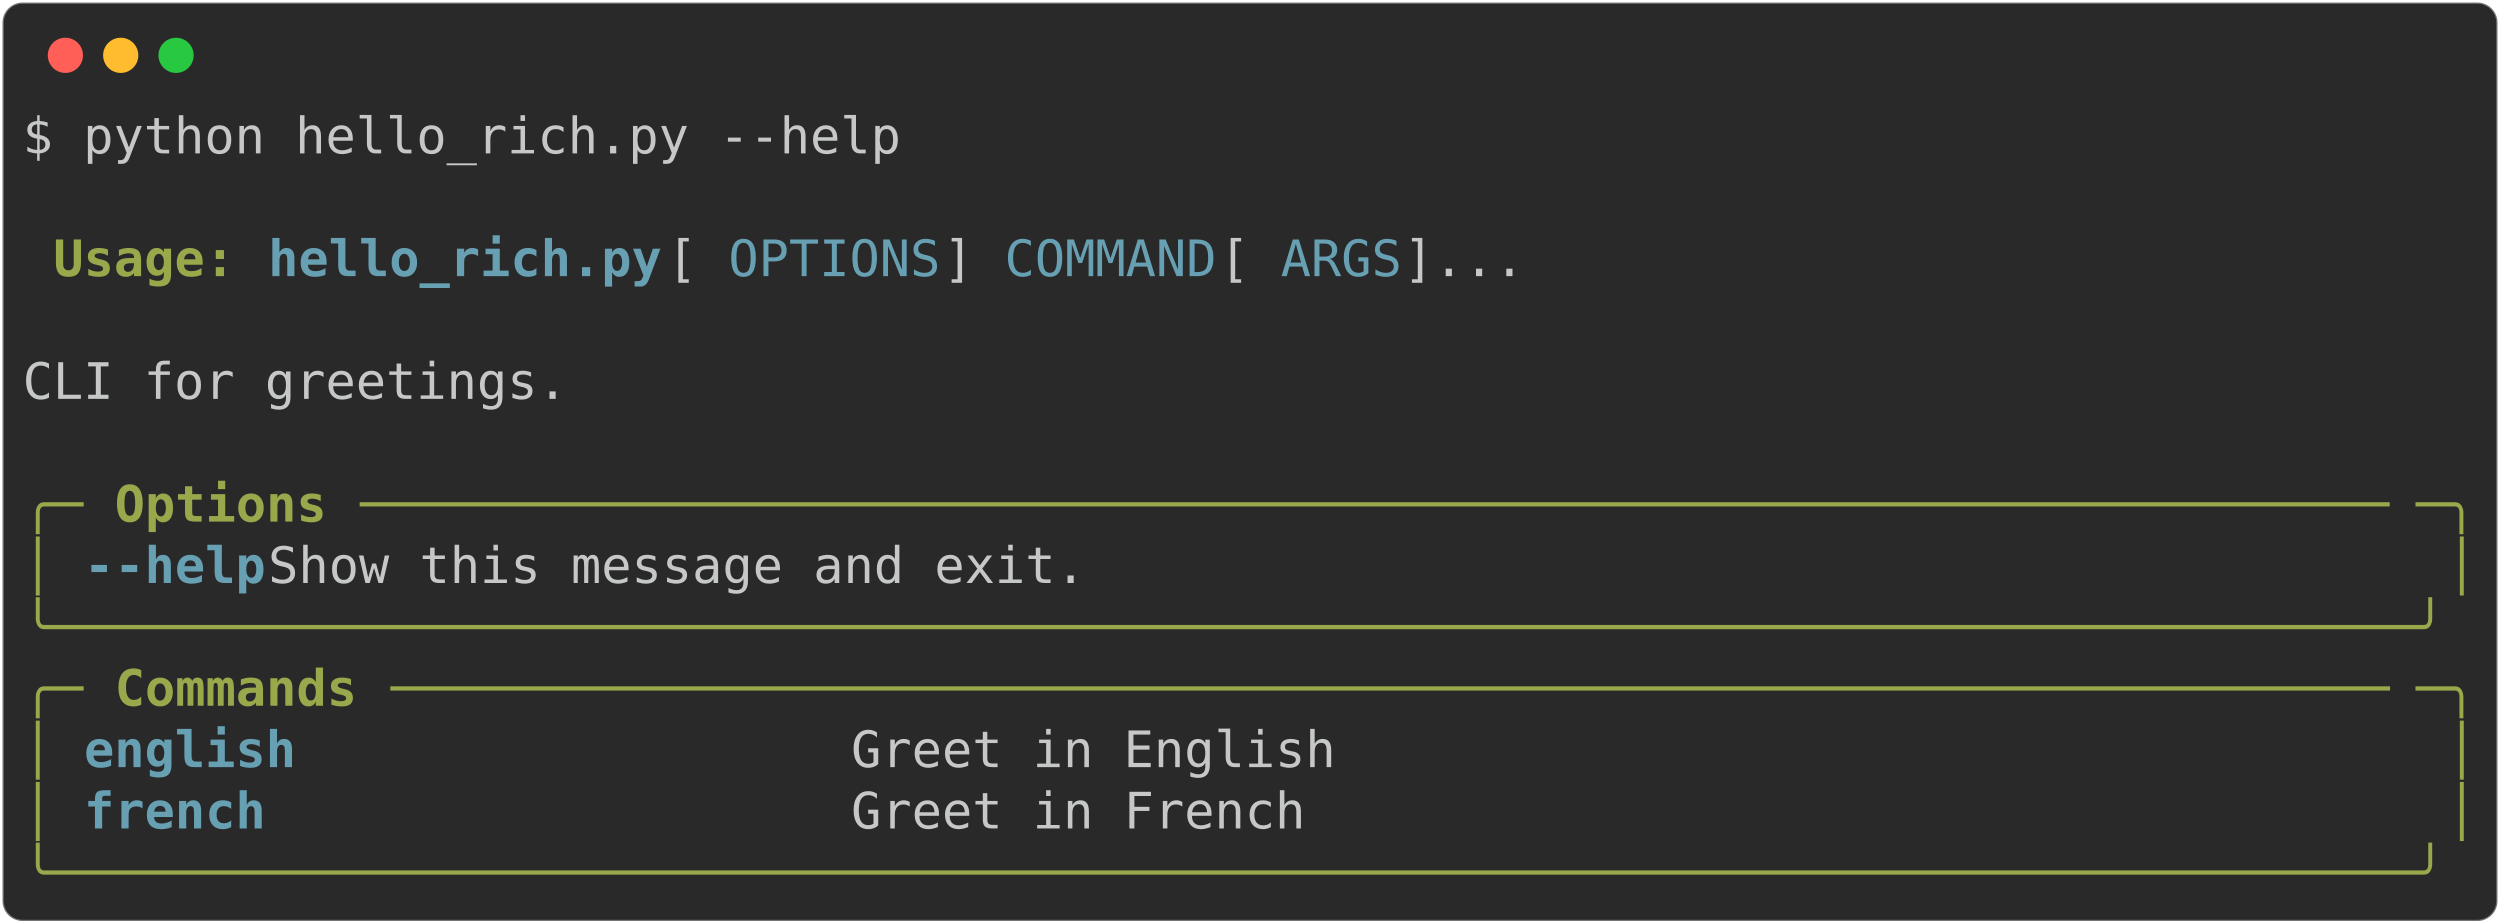
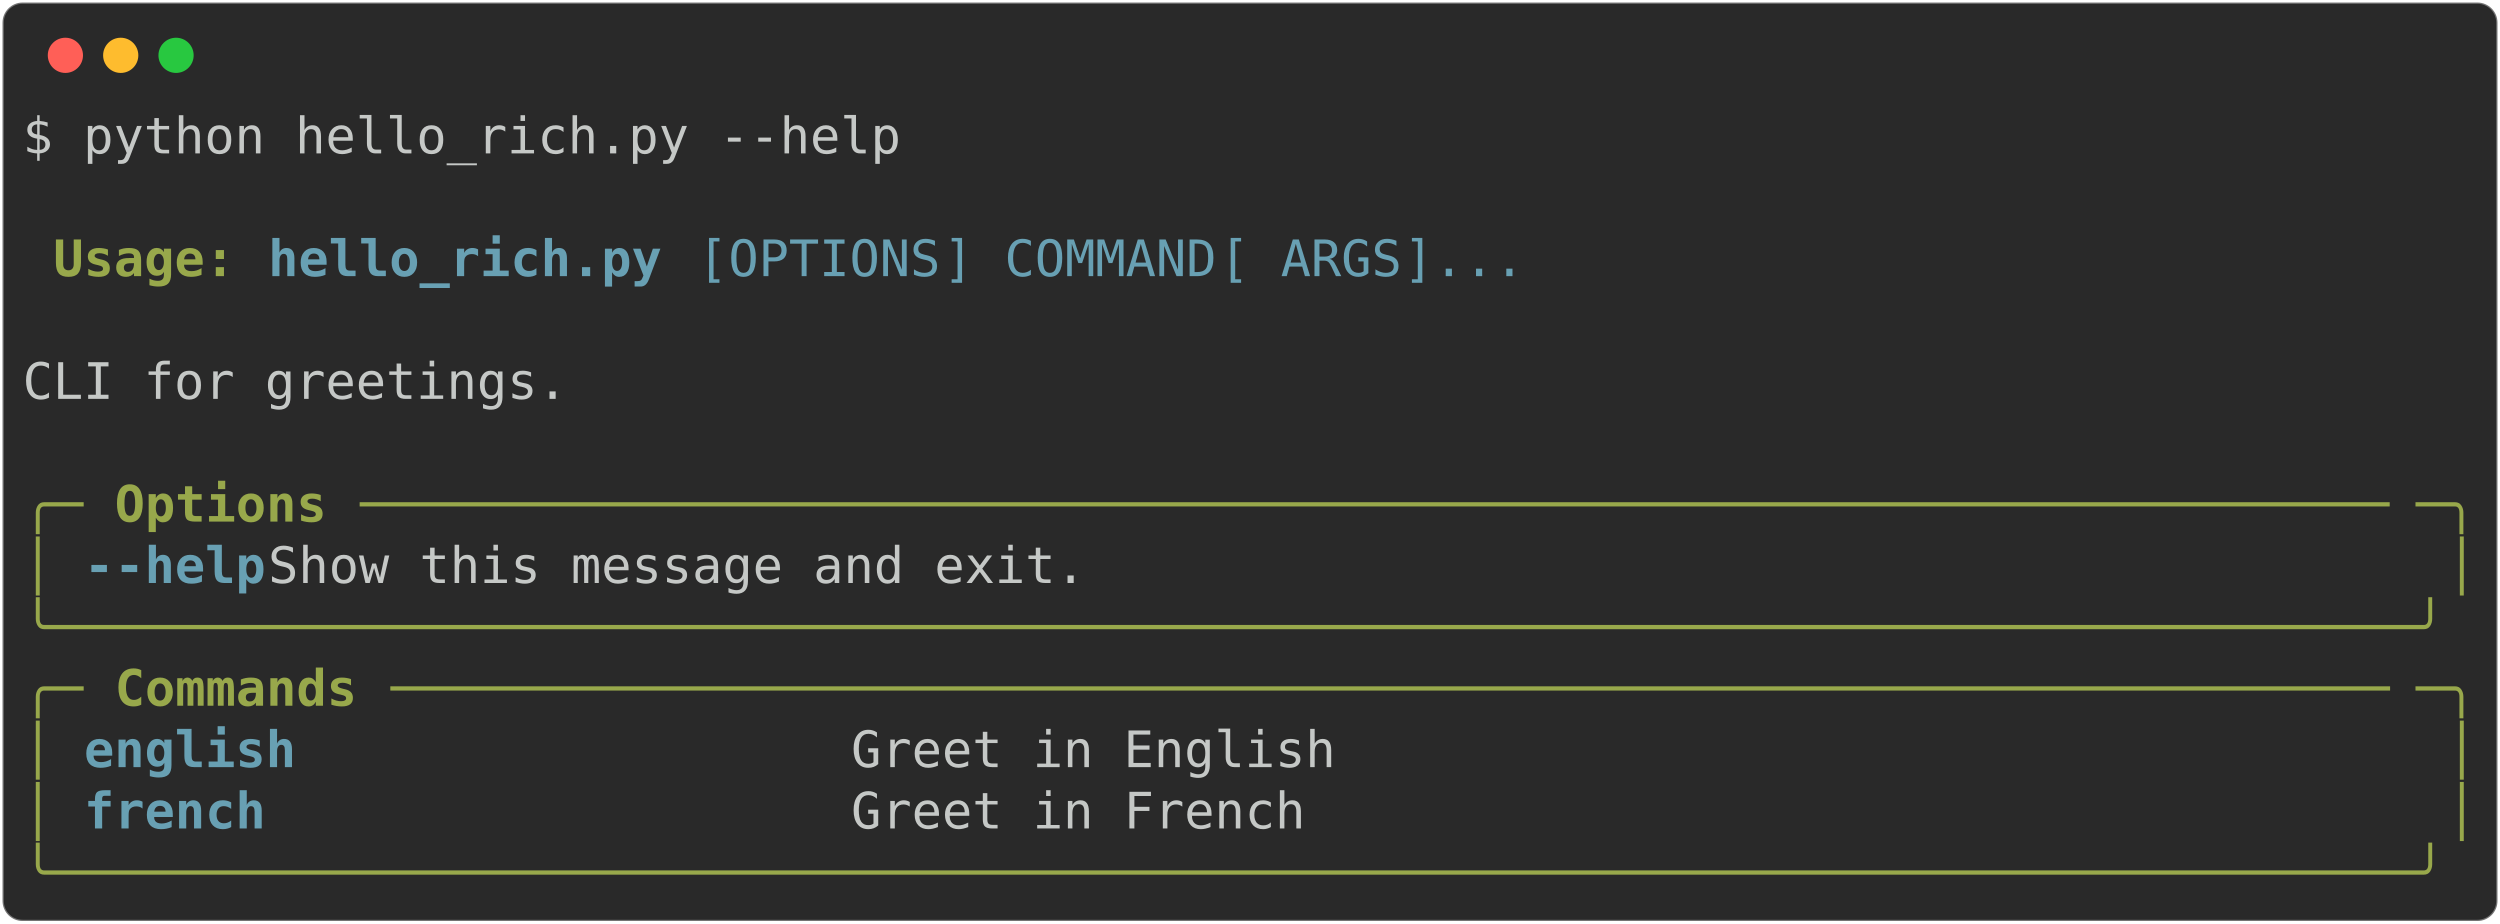
<svg xmlns="http://www.w3.org/2000/svg" class="rich-terminal" viewBox="0 0 994 367.2">
  <style>

    @font-face {
        font-family: "Fira Code";
        src: local("FiraCode-Regular"),
                url("https://cdnjs.cloudflare.com/ajax/libs/firacode/6.2.0/woff2/FiraCode-Regular.woff2") format("woff2"),
                url("https://cdnjs.cloudflare.com/ajax/libs/firacode/6.2.0/woff/FiraCode-Regular.woff") format("woff");
        font-style: normal;
        font-weight: 400;
    }
    @font-face {
        font-family: "Fira Code";
        src: local("FiraCode-Bold"),
                url("https://cdnjs.cloudflare.com/ajax/libs/firacode/6.2.0/woff2/FiraCode-Bold.woff2") format("woff2"),
                url("https://cdnjs.cloudflare.com/ajax/libs/firacode/6.2.0/woff/FiraCode-Bold.woff") format("woff");
        font-style: bold;
        font-weight: 700;
    }

-     .terminal-2752335626-matrix {
+     .terminal-867934362-matrix {
        font-family: Fira Code, monospace;
        font-size: 20px;
        line-height: 24.4px;
        font-variant-east-asian: full-width;
    }

-     .terminal-2752335626-title {
+     .terminal-867934362-title {
        font-size: 18px;
        font-weight: bold;
        font-family: arial;
    }

-     .terminal-2752335626-r1 { fill: #c5c8c6 }
- .terminal-2752335626-r2 { fill: #98a84b;font-weight: bold }
- .terminal-2752335626-r3 { fill: #68a0b3;font-weight: bold }
- .terminal-2752335626-r4 { fill: #68a0b3 }
- .terminal-2752335626-r5 { fill: #98a84b }
+     .terminal-867934362-r1 { fill: #c5c8c6 }
+ .terminal-867934362-r2 { fill: #98a84b;font-weight: bold }
+ .terminal-867934362-r3 { fill: #68a0b3;font-weight: bold }
+ .terminal-867934362-r4 { fill: #68a0b3 }
+ .terminal-867934362-r5 { fill: #98a84b }
    </style>
  <defs>
-     <clipPath id="terminal-2752335626-clip-terminal">
+     <clipPath id="terminal-867934362-clip-terminal">
      <rect x="0" y="0" width="975.0" height="316.2" />
    </clipPath>
-     <clipPath id="terminal-2752335626-line-0">
+     <clipPath id="terminal-867934362-line-0">
      <rect x="0" y="1.5" width="976" height="24.65" />
    </clipPath>
-     <clipPath id="terminal-2752335626-line-1">
+     <clipPath id="terminal-867934362-line-1">
      <rect x="0" y="25.9" width="976" height="24.65" />
    </clipPath>
-     <clipPath id="terminal-2752335626-line-2">
+     <clipPath id="terminal-867934362-line-2">
      <rect x="0" y="50.3" width="976" height="24.65" />
    </clipPath>
-     <clipPath id="terminal-2752335626-line-3">
+     <clipPath id="terminal-867934362-line-3">
      <rect x="0" y="74.7" width="976" height="24.65" />
    </clipPath>
-     <clipPath id="terminal-2752335626-line-4">
+     <clipPath id="terminal-867934362-line-4">
      <rect x="0" y="99.1" width="976" height="24.65" />
    </clipPath>
-     <clipPath id="terminal-2752335626-line-5">
+     <clipPath id="terminal-867934362-line-5">
      <rect x="0" y="123.5" width="976" height="24.65" />
    </clipPath>
-     <clipPath id="terminal-2752335626-line-6">
+     <clipPath id="terminal-867934362-line-6">
      <rect x="0" y="147.9" width="976" height="24.65" />
    </clipPath>
-     <clipPath id="terminal-2752335626-line-7">
+     <clipPath id="terminal-867934362-line-7">
      <rect x="0" y="172.3" width="976" height="24.65" />
    </clipPath>
-     <clipPath id="terminal-2752335626-line-8">
+     <clipPath id="terminal-867934362-line-8">
      <rect x="0" y="196.7" width="976" height="24.65" />
    </clipPath>
-     <clipPath id="terminal-2752335626-line-9">
+     <clipPath id="terminal-867934362-line-9">
      <rect x="0" y="221.1" width="976" height="24.65" />
    </clipPath>
-     <clipPath id="terminal-2752335626-line-10">
+     <clipPath id="terminal-867934362-line-10">
      <rect x="0" y="245.5" width="976" height="24.65" />
    </clipPath>
-     <clipPath id="terminal-2752335626-line-11">
+     <clipPath id="terminal-867934362-line-11">
      <rect x="0" y="269.9" width="976" height="24.65" />
    </clipPath>
  </defs>
  <rect fill="#292929" stroke="rgba(255,255,255,0.35)" stroke-width="1" x="1" y="1" width="992" height="365.2" rx="8" />
  <g transform="translate(26,22)">
    <circle cx="0" cy="0" r="7" fill="#ff5f57" />
    <circle cx="22" cy="0" r="7" fill="#febc2e" />
    <circle cx="44" cy="0" r="7" fill="#28c840" />
  </g>
-   <g transform="translate(9, 41)" clip-path="url(#terminal-2752335626-clip-terminal)">
-     <g class="terminal-2752335626-matrix">
-       <text class="terminal-2752335626-r1" x="0" y="20" textLength="353.8" clip-path="url(#terminal-2752335626-line-0)">$ python hello_rich.py --help</text>
-       <text class="terminal-2752335626-r1" x="976" y="20" textLength="12.2" clip-path="url(#terminal-2752335626-line-0)">
+   <g transform="translate(9, 41)" clip-path="url(#terminal-867934362-clip-terminal)">
+     <g class="terminal-867934362-matrix">
+       <text class="terminal-867934362-r1" x="0" y="20" textLength="353.8" clip-path="url(#terminal-867934362-line-0)">$ python hello_rich.py --help</text>
+       <text class="terminal-867934362-r1" x="976" y="20" textLength="12.2" clip-path="url(#terminal-867934362-line-0)">
</text>
-       <text class="terminal-2752335626-r1" x="976" y="44.4" textLength="12.2" clip-path="url(#terminal-2752335626-line-1)">
+       <text class="terminal-867934362-r1" x="976" y="44.4" textLength="12.2" clip-path="url(#terminal-867934362-line-1)">
</text>
-       <text class="terminal-2752335626-r2" x="12.2" y="68.8" textLength="73.2" clip-path="url(#terminal-2752335626-line-2)">Usage:</text>
-       <text class="terminal-2752335626-r3" x="97.6" y="68.8" textLength="158.6" clip-path="url(#terminal-2752335626-line-2)">hello_rich.py</text>
-       <text class="terminal-2752335626-r1" x="256.2" y="68.8" textLength="24.4" clip-path="url(#terminal-2752335626-line-2)"> [</text>
-       <text class="terminal-2752335626-r4" x="280.6" y="68.8" textLength="85.4" clip-path="url(#terminal-2752335626-line-2)">OPTIONS</text>
-       <text class="terminal-2752335626-r1" x="366" y="68.8" textLength="24.4" clip-path="url(#terminal-2752335626-line-2)">] </text>
-       <text class="terminal-2752335626-r4" x="390.4" y="68.8" textLength="85.4" clip-path="url(#terminal-2752335626-line-2)">COMMAND</text>
-       <text class="terminal-2752335626-r1" x="475.8" y="68.8" textLength="24.4" clip-path="url(#terminal-2752335626-line-2)"> [</text>
-       <text class="terminal-2752335626-r4" x="500.2" y="68.8" textLength="48.8" clip-path="url(#terminal-2752335626-line-2)">ARGS</text>
-       <text class="terminal-2752335626-r1" x="549" y="68.8" textLength="427" clip-path="url(#terminal-2752335626-line-2)">]...                               </text>
-       <text class="terminal-2752335626-r1" x="976" y="68.8" textLength="12.2" clip-path="url(#terminal-2752335626-line-2)">
+       <text class="terminal-867934362-r2" x="12.2" y="68.8" textLength="73.2" clip-path="url(#terminal-867934362-line-2)">Usage:</text>
+       <text class="terminal-867934362-r3" x="97.6" y="68.8" textLength="158.6" clip-path="url(#terminal-867934362-line-2)">hello_rich.py</text>
+       <text class="terminal-867934362-r4" x="268.4" y="68.8" textLength="12.2" clip-path="url(#terminal-867934362-line-2)">[</text>
+       <text class="terminal-867934362-r4" x="280.6" y="68.8" textLength="85.4" clip-path="url(#terminal-867934362-line-2)">OPTIONS</text>
+       <text class="terminal-867934362-r4" x="366" y="68.8" textLength="24.4" clip-path="url(#terminal-867934362-line-2)">] </text>
+       <text class="terminal-867934362-r4" x="390.4" y="68.8" textLength="85.4" clip-path="url(#terminal-867934362-line-2)">COMMAND</text>
+       <text class="terminal-867934362-r4" x="475.8" y="68.8" textLength="24.4" clip-path="url(#terminal-867934362-line-2)"> [</text>
+       <text class="terminal-867934362-r4" x="500.2" y="68.8" textLength="48.8" clip-path="url(#terminal-867934362-line-2)">ARGS</text>
+       <text class="terminal-867934362-r4" x="549" y="68.8" textLength="48.8" clip-path="url(#terminal-867934362-line-2)">]...</text>
+       <text class="terminal-867934362-r1" x="976" y="68.8" textLength="12.2" clip-path="url(#terminal-867934362-line-2)">
</text>
-       <text class="terminal-2752335626-r1" x="976" y="93.2" textLength="12.2" clip-path="url(#terminal-2752335626-line-3)">
+       <text class="terminal-867934362-r1" x="976" y="93.2" textLength="12.2" clip-path="url(#terminal-867934362-line-3)">
</text>
-       <text class="terminal-2752335626-r1" x="0" y="117.6" textLength="976" clip-path="url(#terminal-2752335626-line-4)"> CLI for greetings.                                                             </text>
-       <text class="terminal-2752335626-r1" x="976" y="117.6" textLength="12.2" clip-path="url(#terminal-2752335626-line-4)">
+       <text class="terminal-867934362-r1" x="0" y="117.6" textLength="976" clip-path="url(#terminal-867934362-line-4)"> CLI for greetings.                                                             </text>
+       <text class="terminal-867934362-r1" x="976" y="117.6" textLength="12.2" clip-path="url(#terminal-867934362-line-4)">
</text>
-       <text class="terminal-2752335626-r1" x="976" y="142" textLength="12.2" clip-path="url(#terminal-2752335626-line-5)">
+       <text class="terminal-867934362-r1" x="976" y="142" textLength="12.2" clip-path="url(#terminal-867934362-line-5)">
</text>
-       <text class="terminal-2752335626-r5" x="0" y="166.4" textLength="24.4" clip-path="url(#terminal-2752335626-line-6)">╭─</text>
-       <text class="terminal-2752335626-r2" x="36.6" y="166.4" textLength="85.4" clip-path="url(#terminal-2752335626-line-6)">Options</text>
-       <text class="terminal-2752335626-r5" x="134.2" y="166.4" textLength="817.4" clip-path="url(#terminal-2752335626-line-6)">───────────────────────────────────────────────────────────────────</text>
-       <text class="terminal-2752335626-r5" x="951.6" y="166.4" textLength="24.4" clip-path="url(#terminal-2752335626-line-6)">─╮</text>
-       <text class="terminal-2752335626-r1" x="976" y="166.4" textLength="12.2" clip-path="url(#terminal-2752335626-line-6)">
+       <text class="terminal-867934362-r5" x="0" y="166.4" textLength="24.4" clip-path="url(#terminal-867934362-line-6)">╭─</text>
+       <text class="terminal-867934362-r2" x="36.6" y="166.4" textLength="85.4" clip-path="url(#terminal-867934362-line-6)">Options</text>
+       <text class="terminal-867934362-r5" x="134.2" y="166.4" textLength="817.4" clip-path="url(#terminal-867934362-line-6)">───────────────────────────────────────────────────────────────────</text>
+       <text class="terminal-867934362-r5" x="951.6" y="166.4" textLength="24.4" clip-path="url(#terminal-867934362-line-6)">─╮</text>
+       <text class="terminal-867934362-r1" x="976" y="166.4" textLength="12.2" clip-path="url(#terminal-867934362-line-6)">
</text>
-       <text class="terminal-2752335626-r5" x="0" y="190.8" textLength="12.2" clip-path="url(#terminal-2752335626-line-7)">│</text>
-       <text class="terminal-2752335626-r3" x="24.4" y="190.8" textLength="73.2" clip-path="url(#terminal-2752335626-line-7)">--help</text>
-       <text class="terminal-2752335626-r1" x="97.6" y="190.8" textLength="866.2" clip-path="url(#terminal-2752335626-line-7)">  Show this message and exit.                                          </text>
-       <text class="terminal-2752335626-r5" x="963.8" y="190.8" textLength="12.2" clip-path="url(#terminal-2752335626-line-7)">│</text>
-       <text class="terminal-2752335626-r1" x="976" y="190.8" textLength="12.2" clip-path="url(#terminal-2752335626-line-7)">
+       <text class="terminal-867934362-r5" x="0" y="190.8" textLength="12.2" clip-path="url(#terminal-867934362-line-7)">│</text>
+       <text class="terminal-867934362-r3" x="24.4" y="190.8" textLength="73.2" clip-path="url(#terminal-867934362-line-7)">--help</text>
+       <text class="terminal-867934362-r1" x="97.6" y="190.8" textLength="866.2" clip-path="url(#terminal-867934362-line-7)">  Show this message and exit.                                          </text>
+       <text class="terminal-867934362-r5" x="963.8" y="190.8" textLength="12.2" clip-path="url(#terminal-867934362-line-7)">│</text>
+       <text class="terminal-867934362-r1" x="976" y="190.8" textLength="12.2" clip-path="url(#terminal-867934362-line-7)">
</text>
-       <text class="terminal-2752335626-r5" x="0" y="215.2" textLength="976" clip-path="url(#terminal-2752335626-line-8)">╰──────────────────────────────────────────────────────────────────────────────╯</text>
-       <text class="terminal-2752335626-r1" x="976" y="215.2" textLength="12.2" clip-path="url(#terminal-2752335626-line-8)">
+       <text class="terminal-867934362-r5" x="0" y="215.2" textLength="976" clip-path="url(#terminal-867934362-line-8)">╰──────────────────────────────────────────────────────────────────────────────╯</text>
+       <text class="terminal-867934362-r1" x="976" y="215.2" textLength="12.2" clip-path="url(#terminal-867934362-line-8)">
</text>
-       <text class="terminal-2752335626-r5" x="0" y="239.6" textLength="24.4" clip-path="url(#terminal-2752335626-line-9)">╭─</text>
-       <text class="terminal-2752335626-r2" x="36.6" y="239.6" textLength="97.6" clip-path="url(#terminal-2752335626-line-9)">Commands</text>
-       <text class="terminal-2752335626-r5" x="146.4" y="239.6" textLength="805.2" clip-path="url(#terminal-2752335626-line-9)">──────────────────────────────────────────────────────────────────</text>
-       <text class="terminal-2752335626-r5" x="951.6" y="239.6" textLength="24.4" clip-path="url(#terminal-2752335626-line-9)">─╮</text>
-       <text class="terminal-2752335626-r1" x="976" y="239.6" textLength="12.2" clip-path="url(#terminal-2752335626-line-9)">
+       <text class="terminal-867934362-r5" x="0" y="239.6" textLength="24.4" clip-path="url(#terminal-867934362-line-9)">╭─</text>
+       <text class="terminal-867934362-r2" x="36.6" y="239.6" textLength="97.6" clip-path="url(#terminal-867934362-line-9)">Commands</text>
+       <text class="terminal-867934362-r5" x="146.4" y="239.6" textLength="805.2" clip-path="url(#terminal-867934362-line-9)">──────────────────────────────────────────────────────────────────</text>
+       <text class="terminal-867934362-r5" x="951.6" y="239.6" textLength="24.4" clip-path="url(#terminal-867934362-line-9)">─╮</text>
+       <text class="terminal-867934362-r1" x="976" y="239.6" textLength="12.2" clip-path="url(#terminal-867934362-line-9)">
</text>
-       <text class="terminal-2752335626-r5" x="0" y="264" textLength="12.2" clip-path="url(#terminal-2752335626-line-10)">│</text>
-       <text class="terminal-2752335626-r3" x="24.4" y="264" textLength="292.8" clip-path="url(#terminal-2752335626-line-10)">english                 </text>
-       <text class="terminal-2752335626-r1" x="329.4" y="264" textLength="634.4" clip-path="url(#terminal-2752335626-line-10)"> Greet in English                                   </text>
-       <text class="terminal-2752335626-r5" x="963.8" y="264" textLength="12.2" clip-path="url(#terminal-2752335626-line-10)">│</text>
-       <text class="terminal-2752335626-r1" x="976" y="264" textLength="12.2" clip-path="url(#terminal-2752335626-line-10)">
+       <text class="terminal-867934362-r5" x="0" y="264" textLength="12.2" clip-path="url(#terminal-867934362-line-10)">│</text>
+       <text class="terminal-867934362-r3" x="24.4" y="264" textLength="292.8" clip-path="url(#terminal-867934362-line-10)">english                 </text>
+       <text class="terminal-867934362-r1" x="329.4" y="264" textLength="634.4" clip-path="url(#terminal-867934362-line-10)"> Greet in English                                   </text>
+       <text class="terminal-867934362-r5" x="963.8" y="264" textLength="12.2" clip-path="url(#terminal-867934362-line-10)">│</text>
+       <text class="terminal-867934362-r1" x="976" y="264" textLength="12.2" clip-path="url(#terminal-867934362-line-10)">
</text>
-       <text class="terminal-2752335626-r5" x="0" y="288.4" textLength="12.2" clip-path="url(#terminal-2752335626-line-11)">│</text>
-       <text class="terminal-2752335626-r3" x="24.4" y="288.4" textLength="292.8" clip-path="url(#terminal-2752335626-line-11)">french                  </text>
-       <text class="terminal-2752335626-r1" x="329.4" y="288.4" textLength="634.4" clip-path="url(#terminal-2752335626-line-11)"> Greet in French                                    </text>
-       <text class="terminal-2752335626-r5" x="963.8" y="288.4" textLength="12.2" clip-path="url(#terminal-2752335626-line-11)">│</text>
-       <text class="terminal-2752335626-r1" x="976" y="288.4" textLength="12.2" clip-path="url(#terminal-2752335626-line-11)">
+       <text class="terminal-867934362-r5" x="0" y="288.4" textLength="12.2" clip-path="url(#terminal-867934362-line-11)">│</text>
+       <text class="terminal-867934362-r3" x="24.4" y="288.4" textLength="292.8" clip-path="url(#terminal-867934362-line-11)">french                  </text>
+       <text class="terminal-867934362-r1" x="329.4" y="288.4" textLength="634.4" clip-path="url(#terminal-867934362-line-11)"> Greet in French                                    </text>
+       <text class="terminal-867934362-r5" x="963.8" y="288.4" textLength="12.2" clip-path="url(#terminal-867934362-line-11)">│</text>
+       <text class="terminal-867934362-r1" x="976" y="288.4" textLength="12.2" clip-path="url(#terminal-867934362-line-11)">
</text>
-       <text class="terminal-2752335626-r5" x="0" y="312.8" textLength="976" clip-path="url(#terminal-2752335626-line-12)">╰──────────────────────────────────────────────────────────────────────────────╯</text>
-       <text class="terminal-2752335626-r1" x="976" y="312.8" textLength="12.2" clip-path="url(#terminal-2752335626-line-12)">
+       <text class="terminal-867934362-r5" x="0" y="312.8" textLength="976" clip-path="url(#terminal-867934362-line-12)">╰──────────────────────────────────────────────────────────────────────────────╯</text>
+       <text class="terminal-867934362-r1" x="976" y="312.8" textLength="12.2" clip-path="url(#terminal-867934362-line-12)">
</text>
    </g>
  </g>
</svg>
